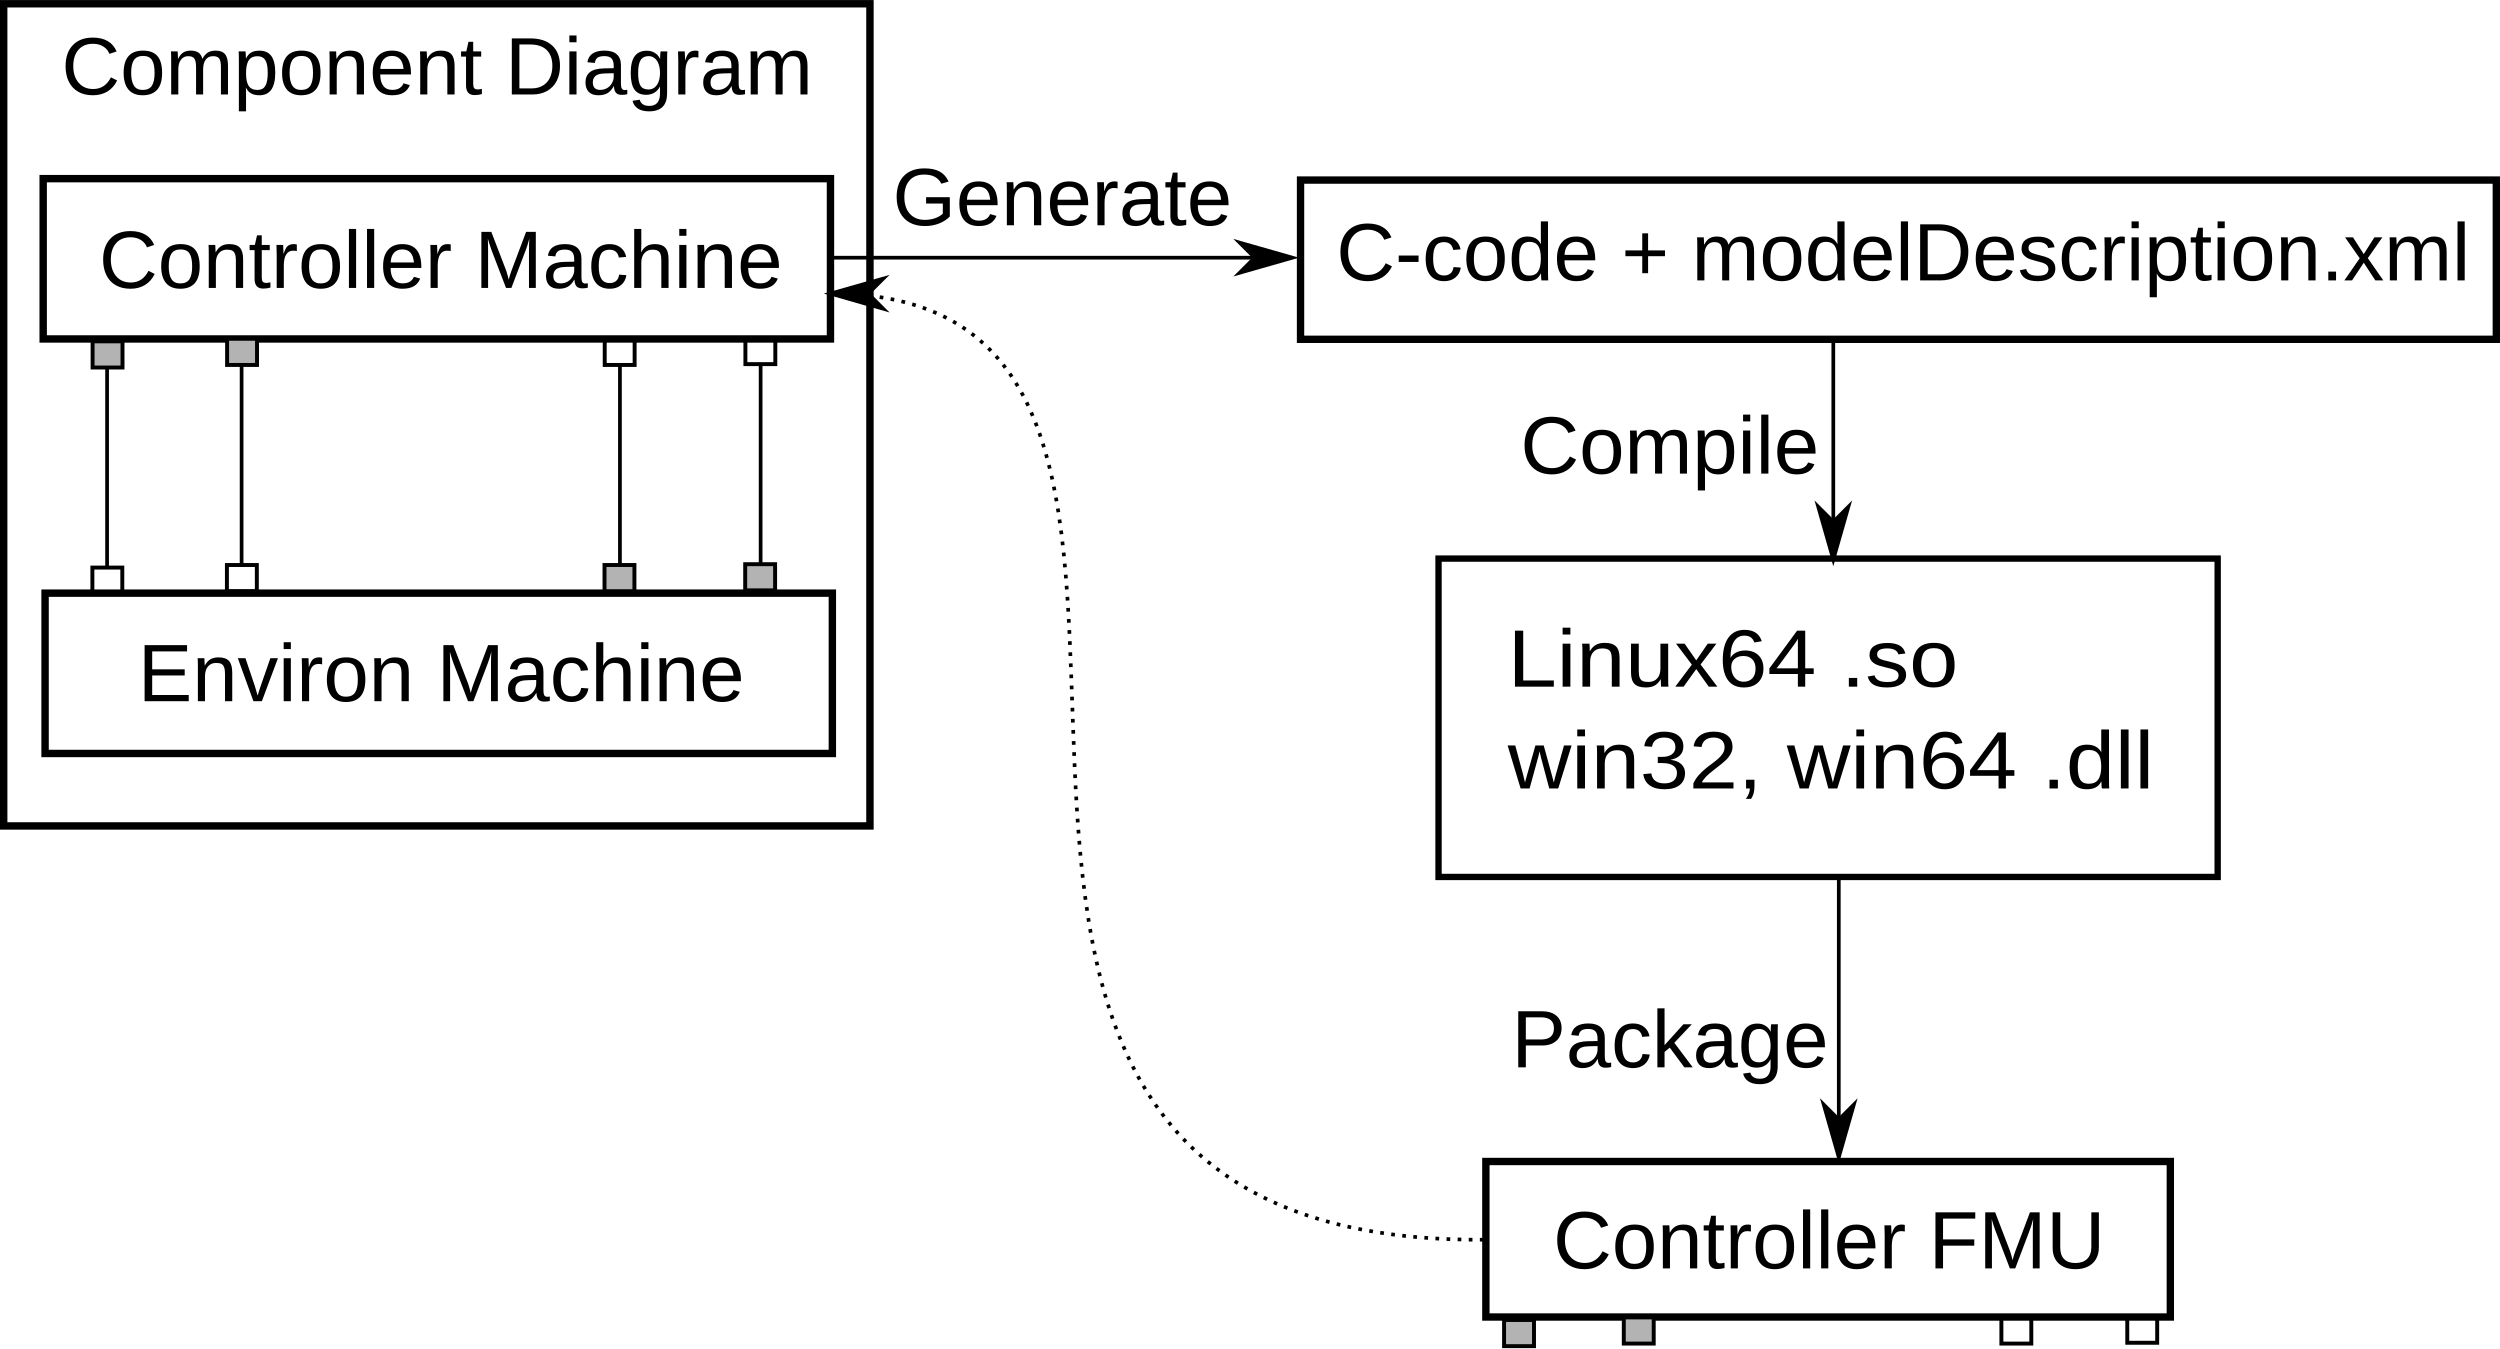
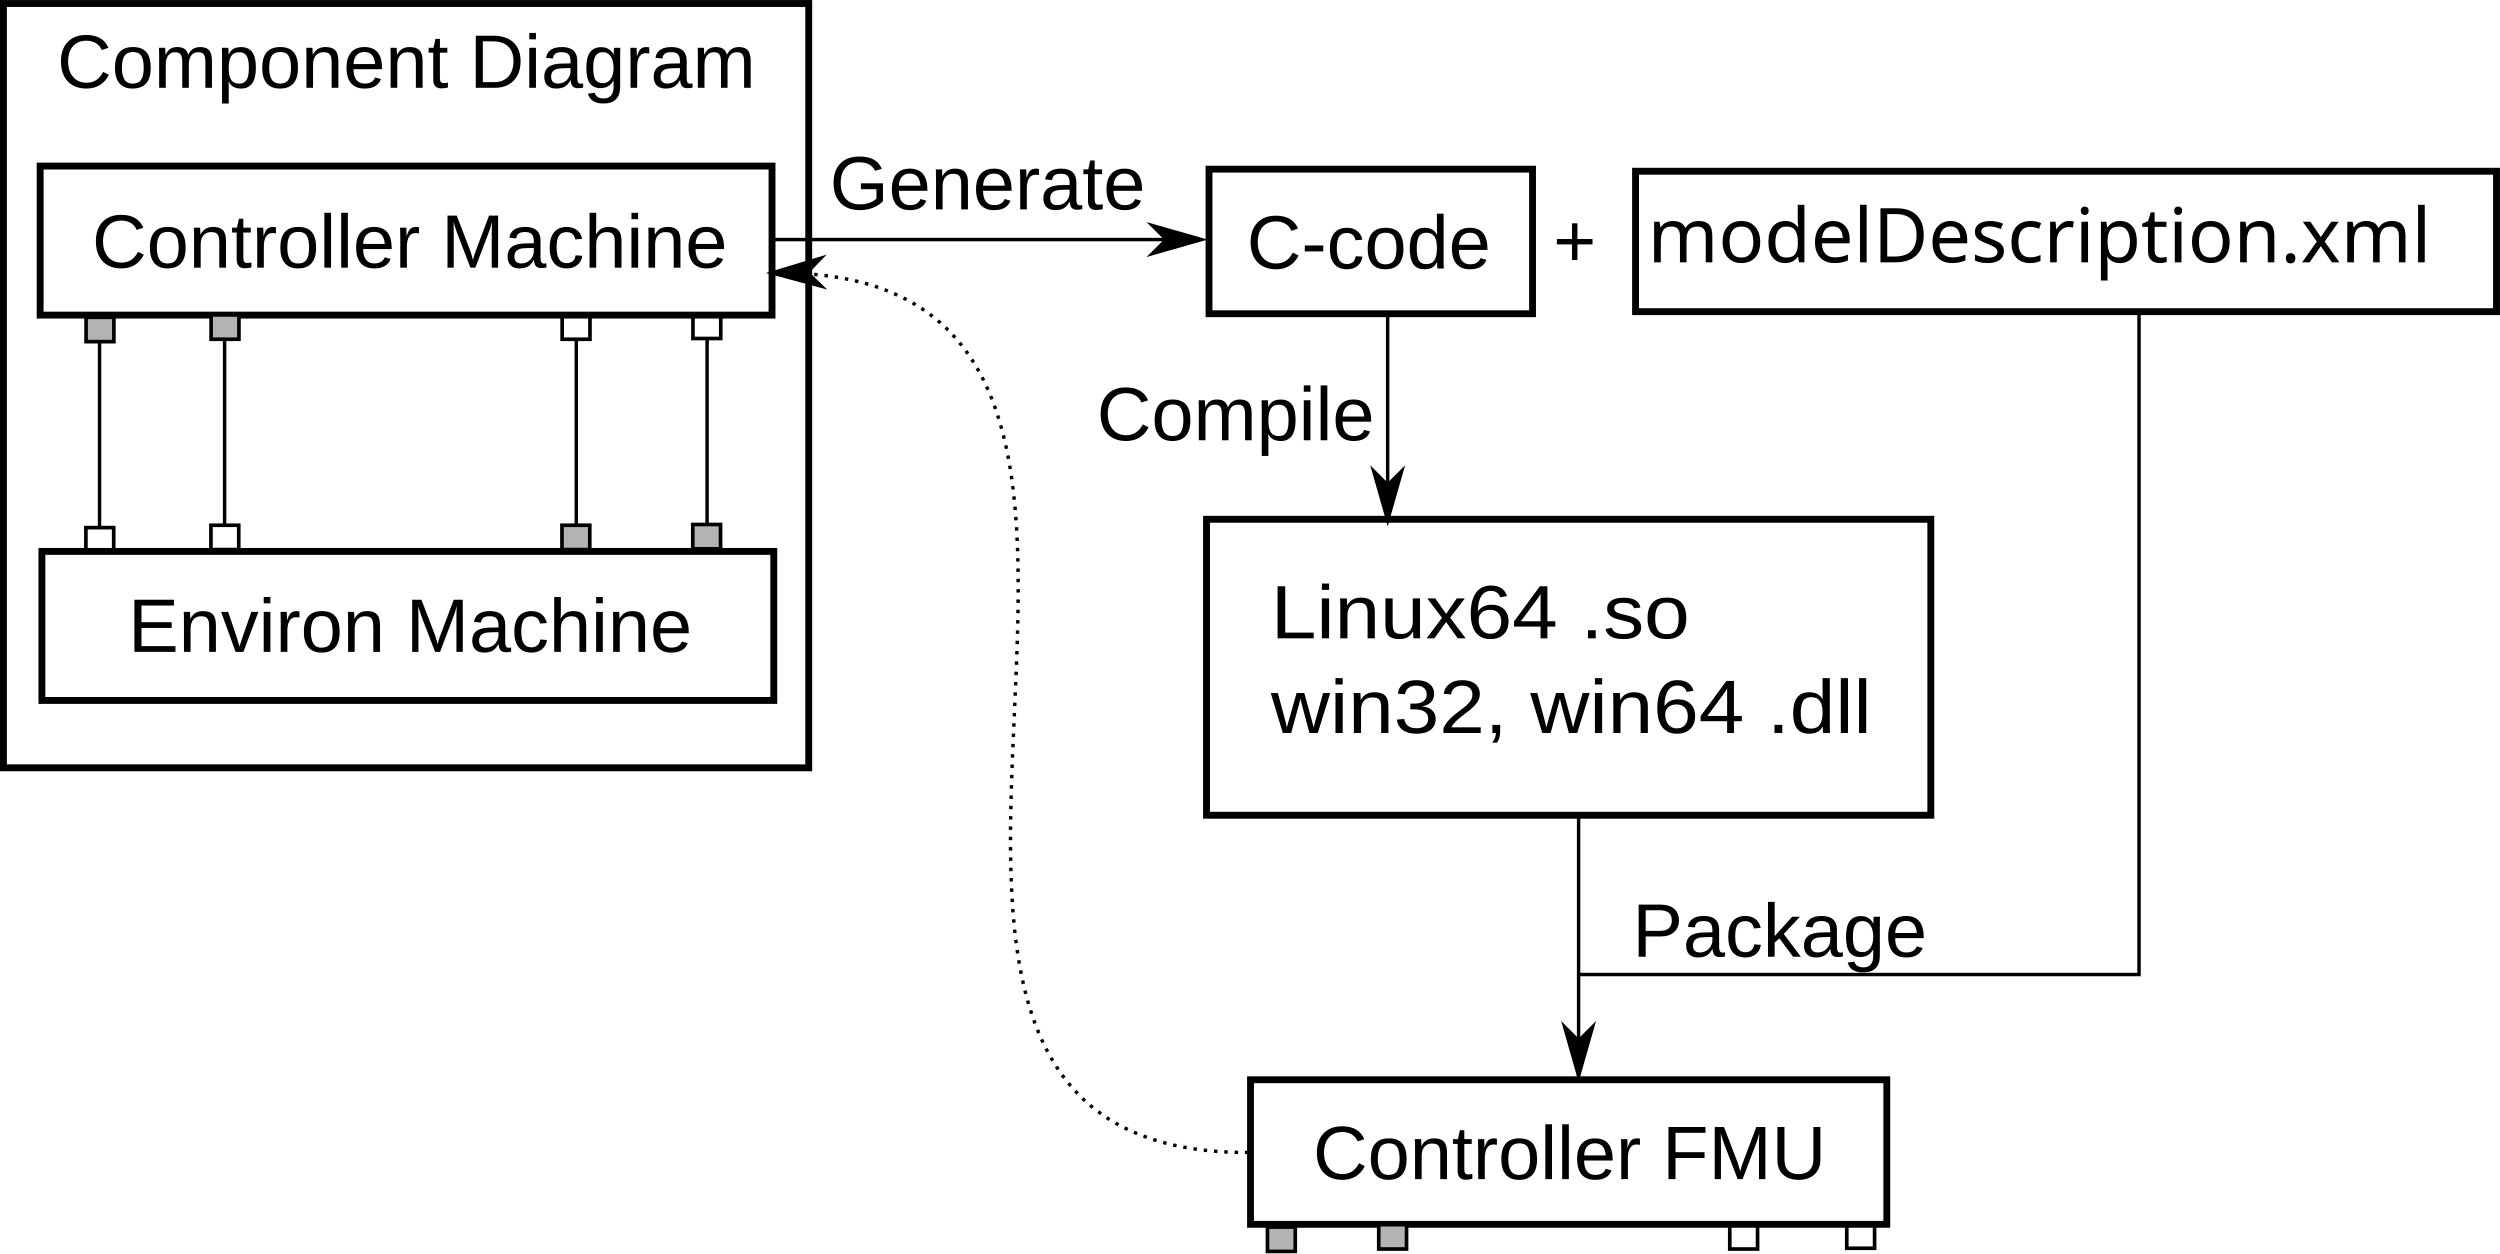
- <svg xmlns="http://www.w3.org/2000/svg" width="675.312" height="364.156" id="svg2" version="1.1">
+ <svg xmlns="http://www.w3.org/2000/svg" width="726.438" height="364.156" id="svg2" version="1.1">
  <defs id="defs4">
    <marker orient="auto" refY="0" refX="0" id="Arrow1Lend" style="overflow:visible">
      <path id="path3951" d="M 0,0 5,-5 -12.5,0 5,5 0,0 z" style="fill-rule:evenodd;stroke:#000000;stroke-width:1pt" transform="matrix(-0.8,0,0,-0.8,-10,0)" />
    </marker>
    <marker orient="auto" refY="0" refX="0" id="Arrow1Mend" style="overflow:visible">
      <path id="path3957" d="M 0,0 5,-5 -12.5,0 5,5 0,0 z" style="fill-rule:evenodd;stroke:#000000;stroke-width:1pt" transform="matrix(-0.4,0,0,-0.4,-4,0)" />
    </marker>
  </defs>
  <g id="layer1" transform="translate(-10.34375,-10.59375)">
    <text xml:space="preserve" style="font-size:22px;font-style:normal;font-variant:normal;font-weight:normal;font-stretch:normal;text-align:start;line-height:125%;letter-spacing:0px;word-spacing:0px;text-anchor:start;fill:#000000;fill-opacity:1;stroke:none;font-family:Arial;-inkscape-font-specification:Arial" x="37.083" y="88.377" id="text2985">
      <tspan x="37.083" y="88.377" id="tspan2991">Controller Machine</tspan>
    </text>
    <text xml:space="preserve" style="font-size:22px;font-style:normal;font-variant:normal;font-weight:normal;font-stretch:normal;text-align:start;line-height:125%;letter-spacing:0px;word-spacing:0px;text-anchor:start;fill:#000000;fill-opacity:1;stroke:none;font-family:Arial;-inkscape-font-specification:Arial" x="402.857" y="123.791" id="text2993">
      <tspan id="tspan2995" x="402.857" y="123.791" />
    </text>
-     <text xml:space="preserve" style="font-size:22px;font-style:normal;font-variant:normal;font-weight:normal;font-stretch:normal;text-align:start;line-height:125%;letter-spacing:0px;word-spacing:0px;text-anchor:start;fill:#000000;fill-opacity:1;stroke:none;font-family:Arial;-inkscape-font-specification:Arial" x="371.299" y="86.325" id="text2997">
-       <tspan id="tspan2999" x="371.299" y="86.325">C-code + modelDescription.xml</tspan>
+     <text xml:space="preserve" style="font-size:22px;font-style:normal;font-variant:normal;font-weight:normal;font-stretch:normal;text-align:start;line-height:125%;letter-spacing:0px;word-spacing:0px;text-anchor:start;fill:#000000;fill-opacity:1;stroke:none;font-family:Arial;-inkscape-font-specification:Arial" x="372.616" y="88.624" id="text2997">
+       <tspan id="tspan2999" x="372.616" y="88.624">C-code </tspan>
    </text>
-     <text xml:space="preserve" style="font-size:22.879px;font-style:normal;font-variant:normal;font-weight:normal;font-stretch:normal;text-align:start;line-height:125%;letter-spacing:0px;word-spacing:0px;text-anchor:start;fill:#000000;fill-opacity:1;stroke:none;font-family:Arial;-inkscape-font-specification:Arial" x="401.573" y="203.921" id="text3001" transform="scale(1.039966,0.9615703)">
-       <tspan id="tspan3003" x="401.573" y="203.921">Linux64 .so</tspan>
-       <tspan x="401.573" y="232.52" id="tspan3009">win32, win64 .dll</tspan>
+     <text xml:space="preserve" style="font-size:22.879px;font-style:normal;font-variant:normal;font-weight:normal;font-stretch:normal;text-align:start;line-height:125%;letter-spacing:0px;word-spacing:0px;text-anchor:start;fill:#000000;fill-opacity:1;stroke:none;font-family:Arial;-inkscape-font-specification:Arial" x="365.034" y="203.921" id="text3001" transform="scale(1.039966,0.9615703)">
+       <tspan id="tspan3003" x="365.034" y="203.921">Linux64 .so</tspan>
+       <tspan x="365.034" y="232.52" id="tspan3009">win32, win64 .dll</tspan>
    </text>
-     <text xml:space="preserve" style="font-size:22px;font-style:normal;font-variant:normal;font-weight:normal;font-stretch:normal;text-align:start;line-height:125%;letter-spacing:0px;word-spacing:0px;text-anchor:start;fill:#000000;fill-opacity:1;stroke:none;font-family:Arial;-inkscape-font-specification:Arial" x="429.866" y="353.221" id="text3005">
-       <tspan id="tspan3007" x="429.866" y="353.221">Controller FMU</tspan>
+     <text xml:space="preserve" style="font-size:22px;font-style:normal;font-variant:normal;font-weight:normal;font-stretch:normal;text-align:start;line-height:125%;letter-spacing:0px;word-spacing:0px;text-anchor:start;fill:#000000;fill-opacity:1;stroke:none;font-family:Arial;-inkscape-font-specification:Arial" x="391.866" y="353.221" id="text3005">
+       <tspan id="tspan3007" x="391.866" y="353.221">Controller FMU</tspan>
    </text>
    <rect style="fill:none;stroke:#000000;stroke-width:2;stroke-miterlimit:4;stroke-opacity:1;stroke-dasharray:none;stroke-dashoffset:0" id="rect3030" width="212.665" height="43.306" x="22.008" y="58.85" />
-     <rect style="fill:none;stroke:#000000;stroke-width:1.987;stroke-miterlimit:4;stroke-opacity:1;stroke-dasharray:none;stroke-dashoffset:0" id="rect3032" width="323.013" height="43.013" x="361.65" y="59.234" />
-     <rect style="fill:none;stroke:#000000;stroke-width:1.714;stroke-miterlimit:4;stroke-opacity:1;stroke-dasharray:none;stroke-dashoffset:0" id="rect3034" width="210.464" height="86" x="398.927" y="161.482" />
-     <rect style="fill:none;stroke:#000000;stroke-width:1.99;stroke-miterlimit:4;stroke-opacity:1;stroke-dasharray:none;stroke-dashoffset:0" id="rect3036" width="184.891" height="42.01" x="411.713" y="324.342" />
-     <text xml:space="preserve" style="font-size:22px;font-style:normal;font-variant:normal;font-weight:normal;font-stretch:normal;text-align:start;line-height:125%;letter-spacing:0px;word-spacing:0px;text-anchor:start;fill:#000000;fill-opacity:1;stroke:none;font-family:Arial;-inkscape-font-specification:Arial" x="421.04" y="138.521" id="text3038">
-       <tspan id="tspan3040" x="421.04" y="138.521">Compile </tspan>
+     <rect style="fill:none;stroke:#000000;stroke-width:1.989;stroke-miterlimit:4;stroke-opacity:1;stroke-dasharray:none;stroke-dashoffset:0" id="rect3032" width="94.011" height="42.011" x="361.651" y="59.745" />
+     <rect style="fill:none;stroke:#000000;stroke-width:2;stroke-miterlimit:4;stroke-opacity:1;stroke-dasharray:none;stroke-dashoffset:0" id="rect3034" width="210.464" height="86" x="360.927" y="161.482" />
+     <rect style="fill:none;stroke:#000000;stroke-width:1.99;stroke-miterlimit:4;stroke-opacity:1;stroke-dasharray:none;stroke-dashoffset:0" id="rect3036" width="184.891" height="42.01" x="373.713" y="324.342" />
+     <text xml:space="preserve" style="font-size:22px;font-style:normal;font-variant:normal;font-weight:normal;font-stretch:normal;text-align:start;line-height:125%;letter-spacing:0px;word-spacing:0px;text-anchor:start;fill:#000000;fill-opacity:1;stroke:none;font-family:Arial;-inkscape-font-specification:Arial" x="329.04" y="138.521" id="text3038">
+       <tspan id="tspan3040" x="329.04" y="138.521">Compile </tspan>
    </text>
    <text xml:space="preserve" style="font-size:22px;font-style:normal;font-variant:normal;font-weight:normal;font-stretch:normal;text-align:start;line-height:125%;letter-spacing:0px;word-spacing:0px;text-anchor:start;fill:#000000;fill-opacity:1;stroke:none;font-family:Arial;-inkscape-font-specification:Arial" x="251.442" y="71.439" id="text3042">
      <tspan id="tspan3044" x="251.442" y="71.439">Generate</tspan>
    </text>
-     <text xml:space="preserve" style="font-size:22px;font-style:normal;font-variant:normal;font-weight:normal;font-stretch:normal;text-align:start;line-height:125%;letter-spacing:0px;word-spacing:0px;text-anchor:start;fill:#000000;fill-opacity:1;stroke:none;font-family:Arial;-inkscape-font-specification:Arial" x="418.648" y="298.895" id="text3046">
-       <tspan id="tspan3048" x="418.648" y="298.895">Package </tspan>
+     <text xml:space="preserve" style="font-size:22px;font-style:normal;font-variant:normal;font-weight:normal;font-stretch:normal;text-align:start;line-height:125%;letter-spacing:0px;word-spacing:0px;text-anchor:start;fill:#000000;fill-opacity:1;stroke:none;font-family:Arial;-inkscape-font-specification:Arial" x="484.682" y="288.596" id="text3046">
+       <tspan id="tspan3048" x="484.682" y="288.596">Package </tspan>
    </text>
    <rect style="fill:none;stroke:#000000;stroke-width:2.002;stroke-miterlimit:4;stroke-opacity:1;stroke-dasharray:none;stroke-dashoffset:0" id="rect3050" width="233.998" height="222.092" x="11.342" y="11.61" />
    <text xml:space="preserve" style="font-size:22px;font-style:normal;font-variant:normal;font-weight:normal;font-stretch:normal;text-align:start;line-height:125%;letter-spacing:0px;word-spacing:0px;text-anchor:start;fill:#000000;fill-opacity:1;stroke:none;font-family:Arial;-inkscape-font-specification:Arial" x="26.935" y="36.108" id="text3052">
      <tspan id="tspan3054" x="26.935" y="36.108">Component Diagram</tspan>
    </text>
    <text xml:space="preserve" style="font-size:22px;font-style:normal;font-variant:normal;font-weight:normal;font-stretch:normal;text-align:start;line-height:125%;letter-spacing:0px;word-spacing:0px;text-anchor:start;fill:#000000;fill-opacity:1;stroke:none;font-family:Arial;-inkscape-font-specification:Arial" x="47.595" y="200.008" id="text2985-9">
      <tspan x="47.595" y="200.008" id="tspan2991-6">Environ Machine</tspan>
    </text>
    <rect style="fill:none;stroke:#000000;stroke-width:2;stroke-miterlimit:4;stroke-opacity:1;stroke-dasharray:none;stroke-dashoffset:0" id="rect3030-8" width="212.665" height="43.306" x="22.52" y="170.82" />
    <rect style="fill:#b3b3b3;stroke:#000000;stroke-width:1.063;stroke-miterlimit:4;stroke-opacity:1;stroke-dasharray:none;stroke-dashoffset:0" id="rect3085" width="8.081" height="7.071" x="35.355" y="102.798" />
    <rect style="fill:none;stroke:#000000;stroke-width:1.063;stroke-miterlimit:4;stroke-opacity:1;stroke-dasharray:none;stroke-dashoffset:0" id="rect3085-0" width="8.081" height="7.071" x="35.3" y="163.912" />
    <path style="fill:none;stroke:#000000;stroke-width:1px;stroke-linecap:butt;stroke-linejoin:miter;stroke-opacity:1" d="m 39.27,163.744 0,-53.664" id="path3105" />
    <rect style="fill:#b3b3b3;stroke:#000000;stroke-width:1.063;stroke-miterlimit:4;stroke-opacity:1;stroke-dasharray:none;stroke-dashoffset:0" id="rect3085-9" width="8.081" height="7.071" x="71.691" y="102.105" />
    <rect style="fill:none;stroke:#000000;stroke-width:1.063;stroke-miterlimit:4;stroke-opacity:1;stroke-dasharray:none;stroke-dashoffset:0" id="rect3085-0-7" width="8.081" height="7.071" x="71.637" y="163.219" />
    <path style="fill:none;stroke:#000000;stroke-width:1px;stroke-linecap:butt;stroke-linejoin:miter;stroke-opacity:1" d="m 75.606,163.05 0,-53.664" id="path3105-8" />
    <rect style="fill:#b3b3b3;stroke:#000000;stroke-width:1.063;stroke-miterlimit:4;stroke-opacity:1;stroke-dasharray:none;stroke-dashoffset:0" id="rect3085-8" width="8.081" height="7.071" x="173.637" y="163.219" />
    <rect style="fill:none;stroke:#000000;stroke-width:1.063;stroke-miterlimit:4;stroke-opacity:1;stroke-dasharray:none;stroke-dashoffset:0" id="rect3085-0-2" width="8.081" height="7.071" x="173.691" y="102.105" />
    <path style="fill:none;stroke:#000000;stroke-width:1px;stroke-linecap:butt;stroke-linejoin:miter;stroke-opacity:1" d="m 177.804,163.009 0,-53.664" id="path3105-4" />
    <rect style="fill:#b3b3b3;stroke:#000000;stroke-width:1.063;stroke-miterlimit:4;stroke-opacity:1;stroke-dasharray:none;stroke-dashoffset:0" id="rect3085-8-6" width="8.081" height="7.071" x="211.64" y="162.996" />
    <rect style="fill:none;stroke:#000000;stroke-width:1.063;stroke-miterlimit:4;stroke-opacity:1;stroke-dasharray:none;stroke-dashoffset:0" id="rect3085-0-2-5" width="8.081" height="7.071" x="211.695" y="101.882" />
    <path style="fill:none;stroke:#000000;stroke-width:1px;stroke-linecap:butt;stroke-linejoin:miter;stroke-opacity:1" d="m 215.807,162.787 0,-53.664" id="path3105-4-7" />
    <path style="fill:none;stroke:#000000;stroke-width:1px;stroke-linecap:butt;stroke-linejoin:miter;stroke-opacity:1;marker-end:url(#Arrow1Lend)" d="m 235.254,80.204 124.067,0" id="path3942" />
-     <path style="fill:none;stroke:#000000;stroke-width:1px;stroke-linecap:butt;stroke-linejoin:miter;stroke-opacity:1;marker-end:url(#Arrow1Lend)" d="m 505.565,102.345 0,59.26" id="path4574" />
-     <path style="fill:none;stroke:#000000;stroke-width:1px;stroke-linecap:butt;stroke-linejoin:miter;stroke-opacity:1;marker-end:url(#Arrow1Lend)" d="m 507.046,247.163 0,75.927" id="path4760" />
-     <rect style="fill:#b3b3b3;stroke:#000000;stroke-width:1.063;stroke-miterlimit:4;stroke-opacity:1;stroke-dasharray:none;stroke-dashoffset:0" id="rect3085-1" width="8.081" height="7.071" x="416.633" y="367.153" />
-     <rect style="fill:#b3b3b3;stroke:#000000;stroke-width:1.063;stroke-miterlimit:4;stroke-opacity:1;stroke-dasharray:none;stroke-dashoffset:0" id="rect3085-9-3" width="8.081" height="7.071" x="448.969" y="366.459" />
-     <rect style="fill:none;stroke:#000000;stroke-width:1.063;stroke-miterlimit:4;stroke-opacity:1;stroke-dasharray:none;stroke-dashoffset:0" id="rect3085-0-2-8" width="8.081" height="7.071" x="550.969" y="366.459" />
-     <rect style="fill:none;stroke:#000000;stroke-width:1.063;stroke-miterlimit:4;stroke-opacity:1;stroke-dasharray:none;stroke-dashoffset:0" id="rect3085-0-2-5-3" width="8.081" height="7.071" x="584.972" y="366.237" />
-     <path style="fill:none;stroke:#000000;stroke-width:1;stroke-linecap:butt;stroke-linejoin:miter;stroke-opacity:1;marker-end:url(#Arrow1Lend);stroke-miterlimit:4;stroke-dasharray:1,2;stroke-dashoffset:0" d="M 400.744,334.878 C 206.354,336.053 359.397,79.507 224.465,79.305" id="path3040" transform="translate(10.34375,10.59375)" />
+     <path style="fill:none;stroke:#000000;stroke-width:1px;stroke-linecap:butt;stroke-linejoin:miter;stroke-opacity:1;marker-end:url(#Arrow1Lend)" d="m 413.565,102.345 0,59.26" id="path4574" />
+     <path style="fill:none;stroke:#000000;stroke-width:1px;stroke-linecap:butt;stroke-linejoin:miter;stroke-opacity:1;marker-end:url(#Arrow1Lend)" d="m 469.046,247.163 0,75.927" id="path4760" />
+     <rect style="fill:#b3b3b3;stroke:#000000;stroke-width:1.063;stroke-miterlimit:4;stroke-opacity:1;stroke-dasharray:none;stroke-dashoffset:0" id="rect3085-1" width="8.081" height="7.071" x="378.633" y="367.153" />
+     <rect style="fill:#b3b3b3;stroke:#000000;stroke-width:1.063;stroke-miterlimit:4;stroke-opacity:1;stroke-dasharray:none;stroke-dashoffset:0" id="rect3085-9-3" width="8.081" height="7.071" x="410.969" y="366.459" />
+     <rect style="fill:none;stroke:#000000;stroke-width:1.063;stroke-miterlimit:4;stroke-opacity:1;stroke-dasharray:none;stroke-dashoffset:0" id="rect3085-0-2-8" width="8.081" height="7.071" x="512.969" y="366.459" />
+     <rect style="fill:none;stroke:#000000;stroke-width:1.063;stroke-miterlimit:4;stroke-opacity:1;stroke-dasharray:none;stroke-dashoffset:0" id="rect3085-0-2-5-3" width="8.081" height="7.071" x="546.972" y="366.237" />
+     <path style="fill:none;stroke:#000000;stroke-width:1;stroke-linecap:butt;stroke-linejoin:miter;stroke-miterlimit:4;stroke-opacity:1;stroke-dasharray:1, 2;stroke-dashoffset:0;marker-end:url(#Arrow1Lend)" d="M 362.744,334.878 C 214.444,335.552 375.929,77.003 224.465,79.305" id="path3040" transform="translate(10.34375,10.59375)" />
+     <text xml:space="preserve" style="font-size:22px;font-style:normal;font-weight:normal;line-height:125%;letter-spacing:0px;word-spacing:0px;fill:#000000;fill-opacity:1;stroke:none;font-family:Sans" x="489.121" y="86.819" id="text3033">
+       <tspan id="tspan3035" x="489.121" y="86.819">modelDescription.xml</tspan>
+     </text>
+     <rect style="fill:none;stroke:#000000;stroke-width:2;stroke-miterlimit:4;stroke-opacity:1;stroke-dasharray:none;stroke-dashoffset:0" id="rect3032-3" width="250.172" height="40.802" x="485.595" y="60.349" />
+     <text xml:space="preserve" style="font-size:22px;font-style:normal;font-weight:normal;line-height:125%;letter-spacing:0px;word-spacing:0px;fill:#000000;fill-opacity:1;stroke:none;font-family:Sans" x="461.644" y="88.579" id="text3835">
+       <tspan id="tspan3837" x="461.644" y="88.579">+</tspan>
+     </text>
+     <path style="fill:none;stroke:#000000;stroke-width:1px;stroke-linecap:butt;stroke-linejoin:miter;stroke-opacity:1" d="m 621.549,90.894 0,192.278 -162.859,0" id="path3839" transform="translate(10.34375,10.59375)" />
  </g>
</svg>
